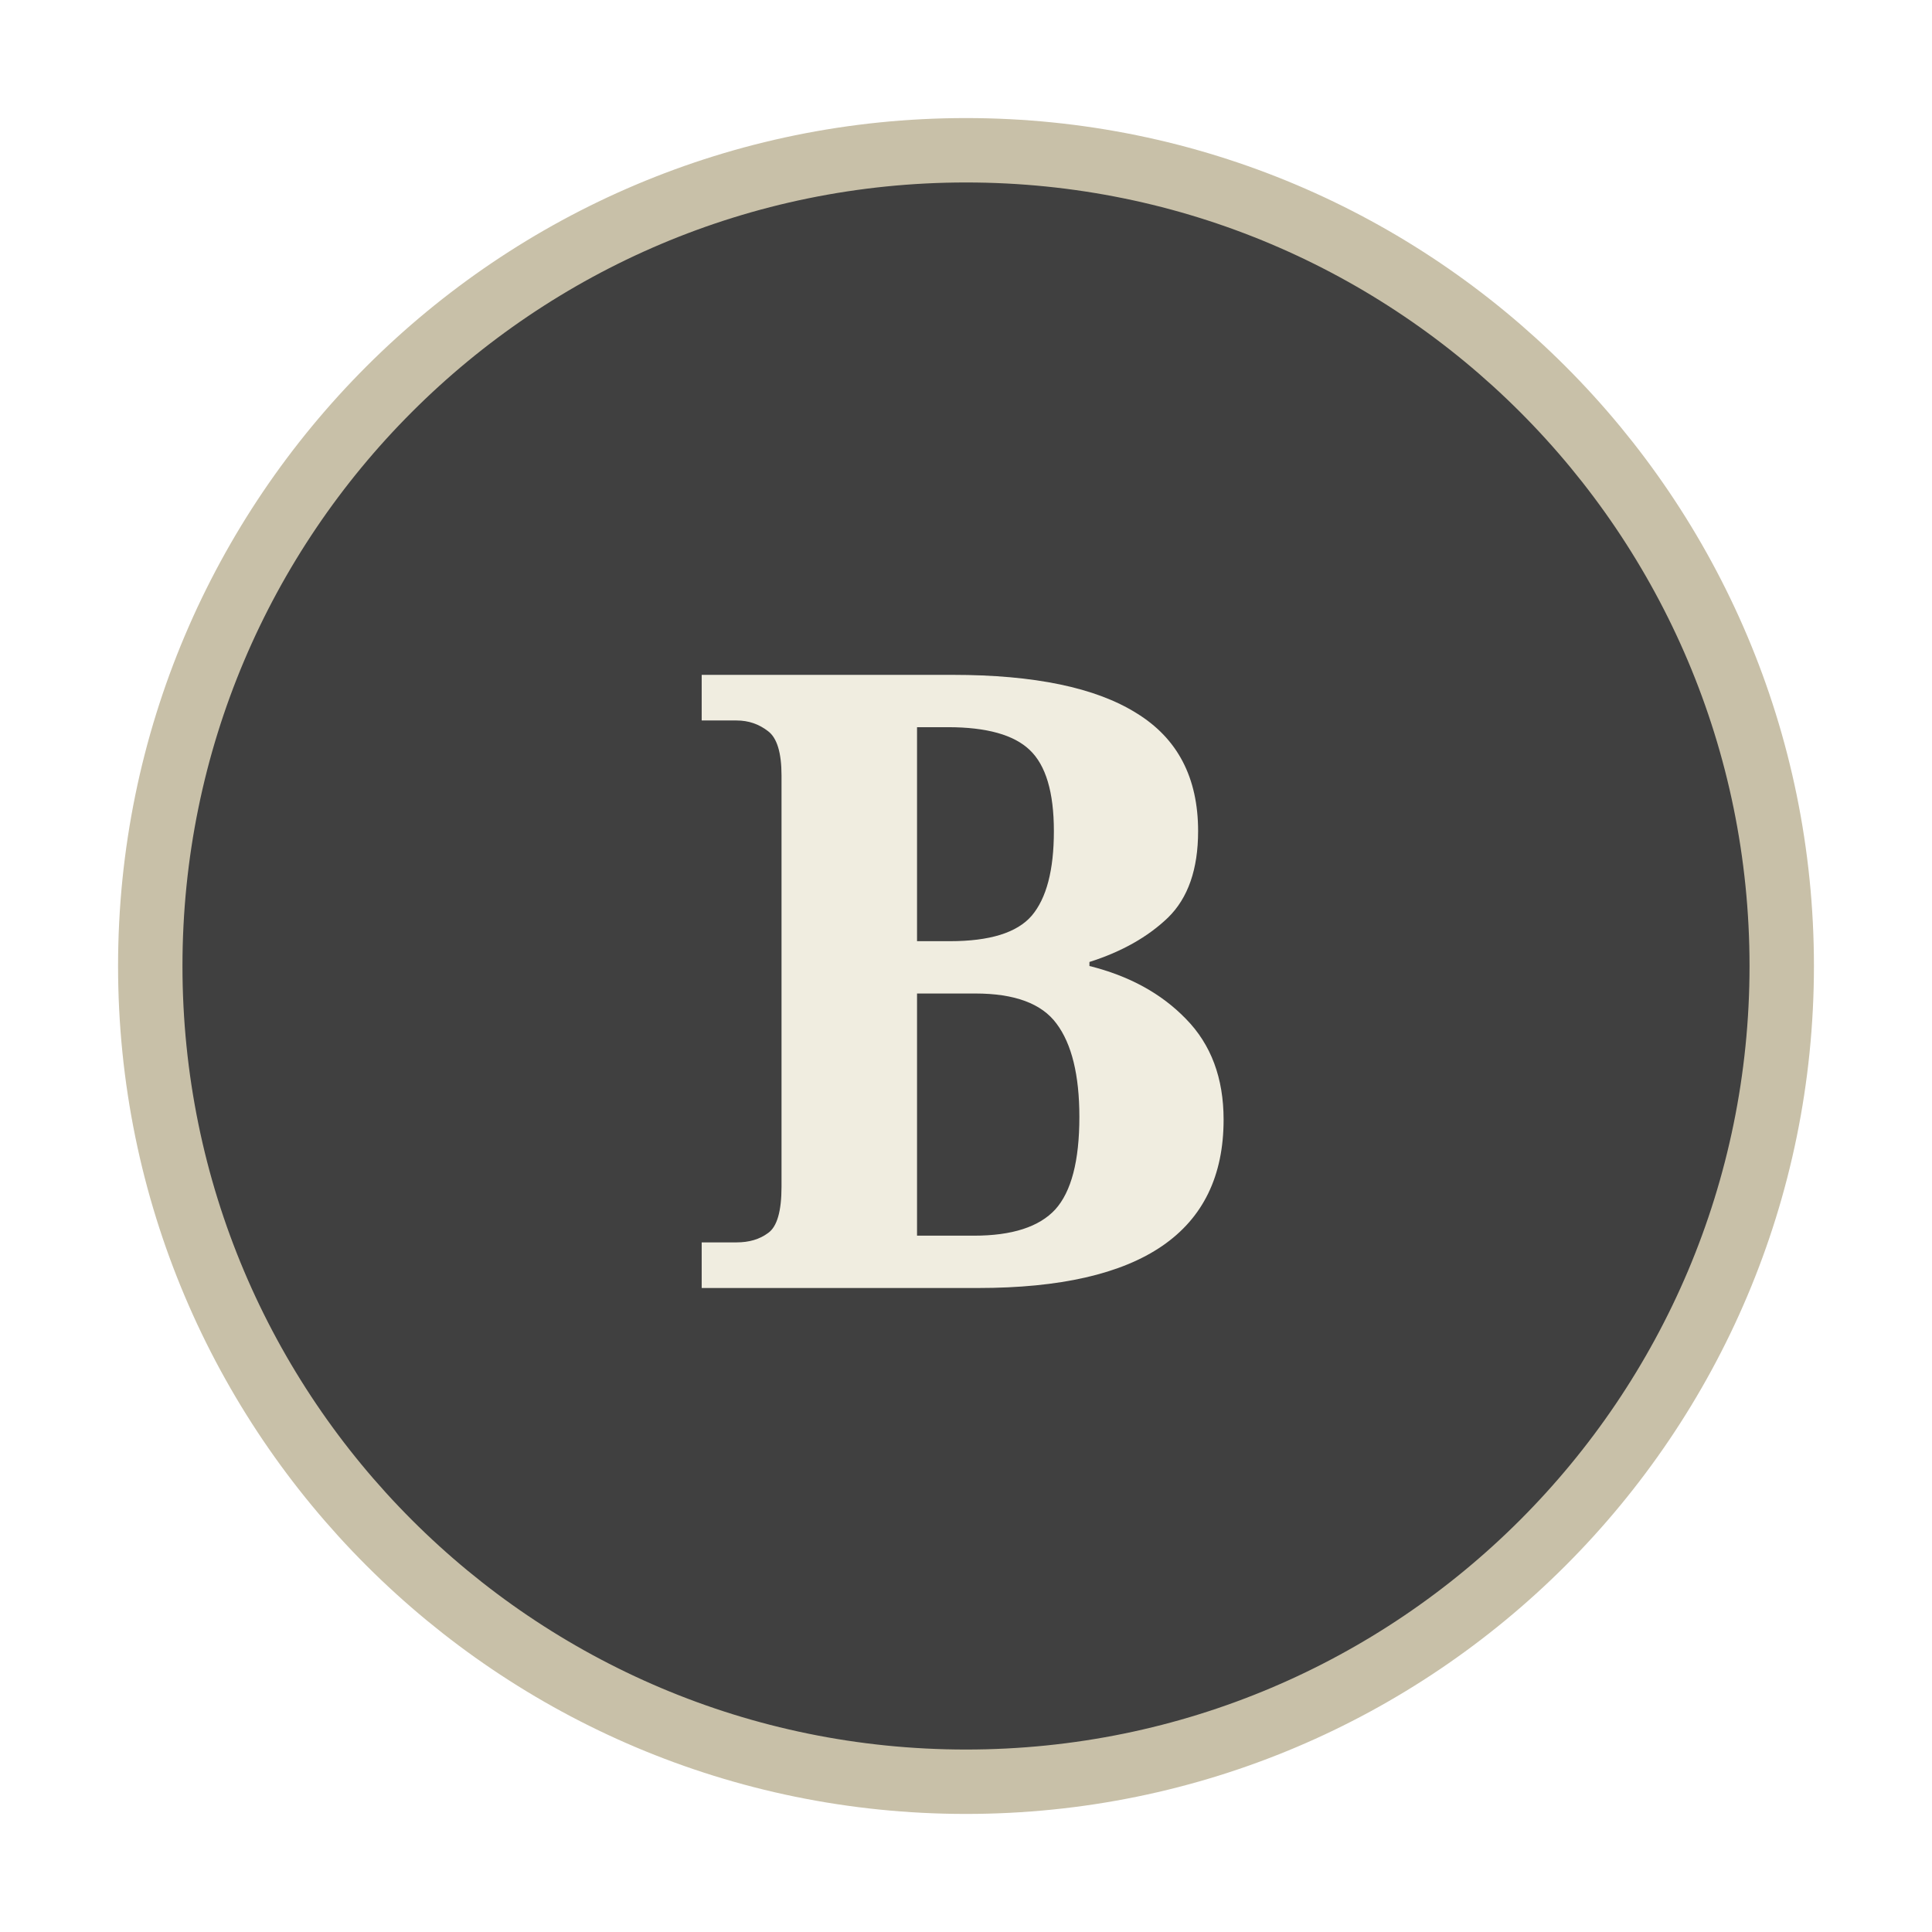
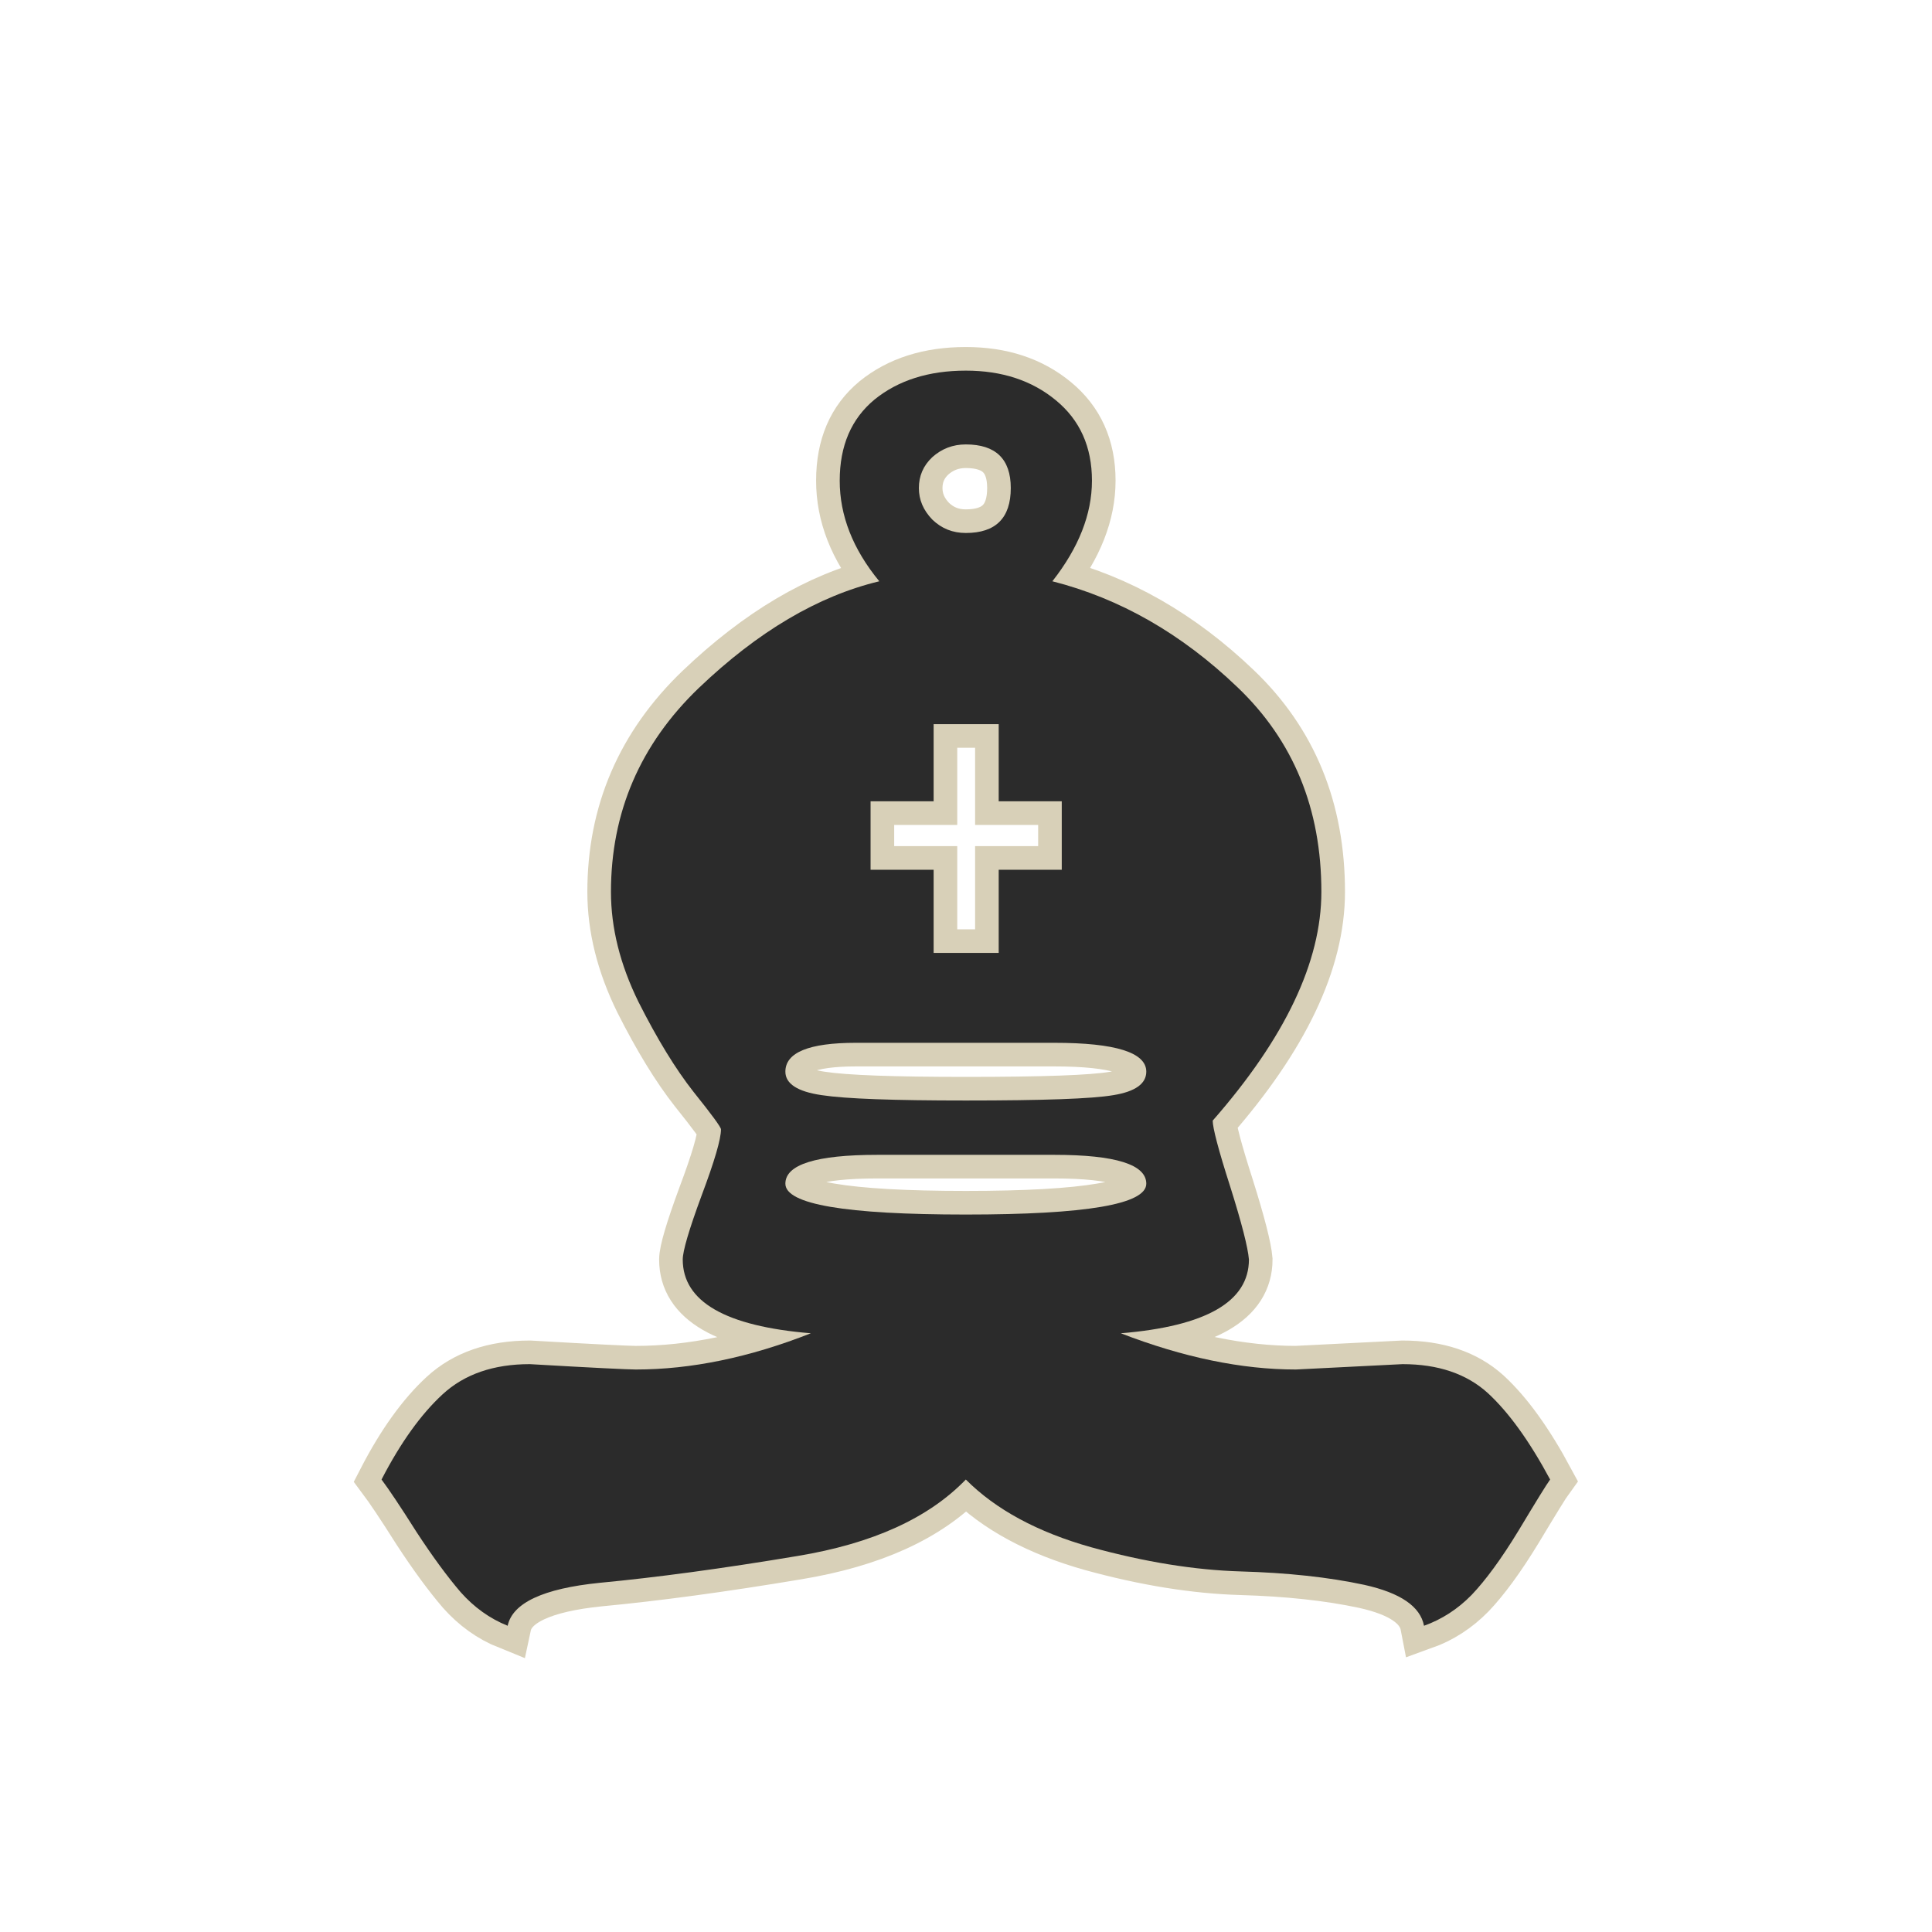
<svg xmlns="http://www.w3.org/2000/svg" viewBox="0 0 45 45">
-   <circle cx="22.5" cy="22.5" r="19" fill="#404040" stroke="#c8c0a8" stroke-width="1.5" />
-   <text x="22.5" y="30" text-anchor="middle" font-size="20" font-weight="bold" font-family="serif" fill="#f0ede0">B</text>
+   <text x="22.5" y="24" text-anchor="middle" dominant-baseline="central" font-size="42" fill="#2b2b2b" stroke="#d8d0b8" stroke-width="1.1" paint-order="stroke">♝</text>
</svg>
